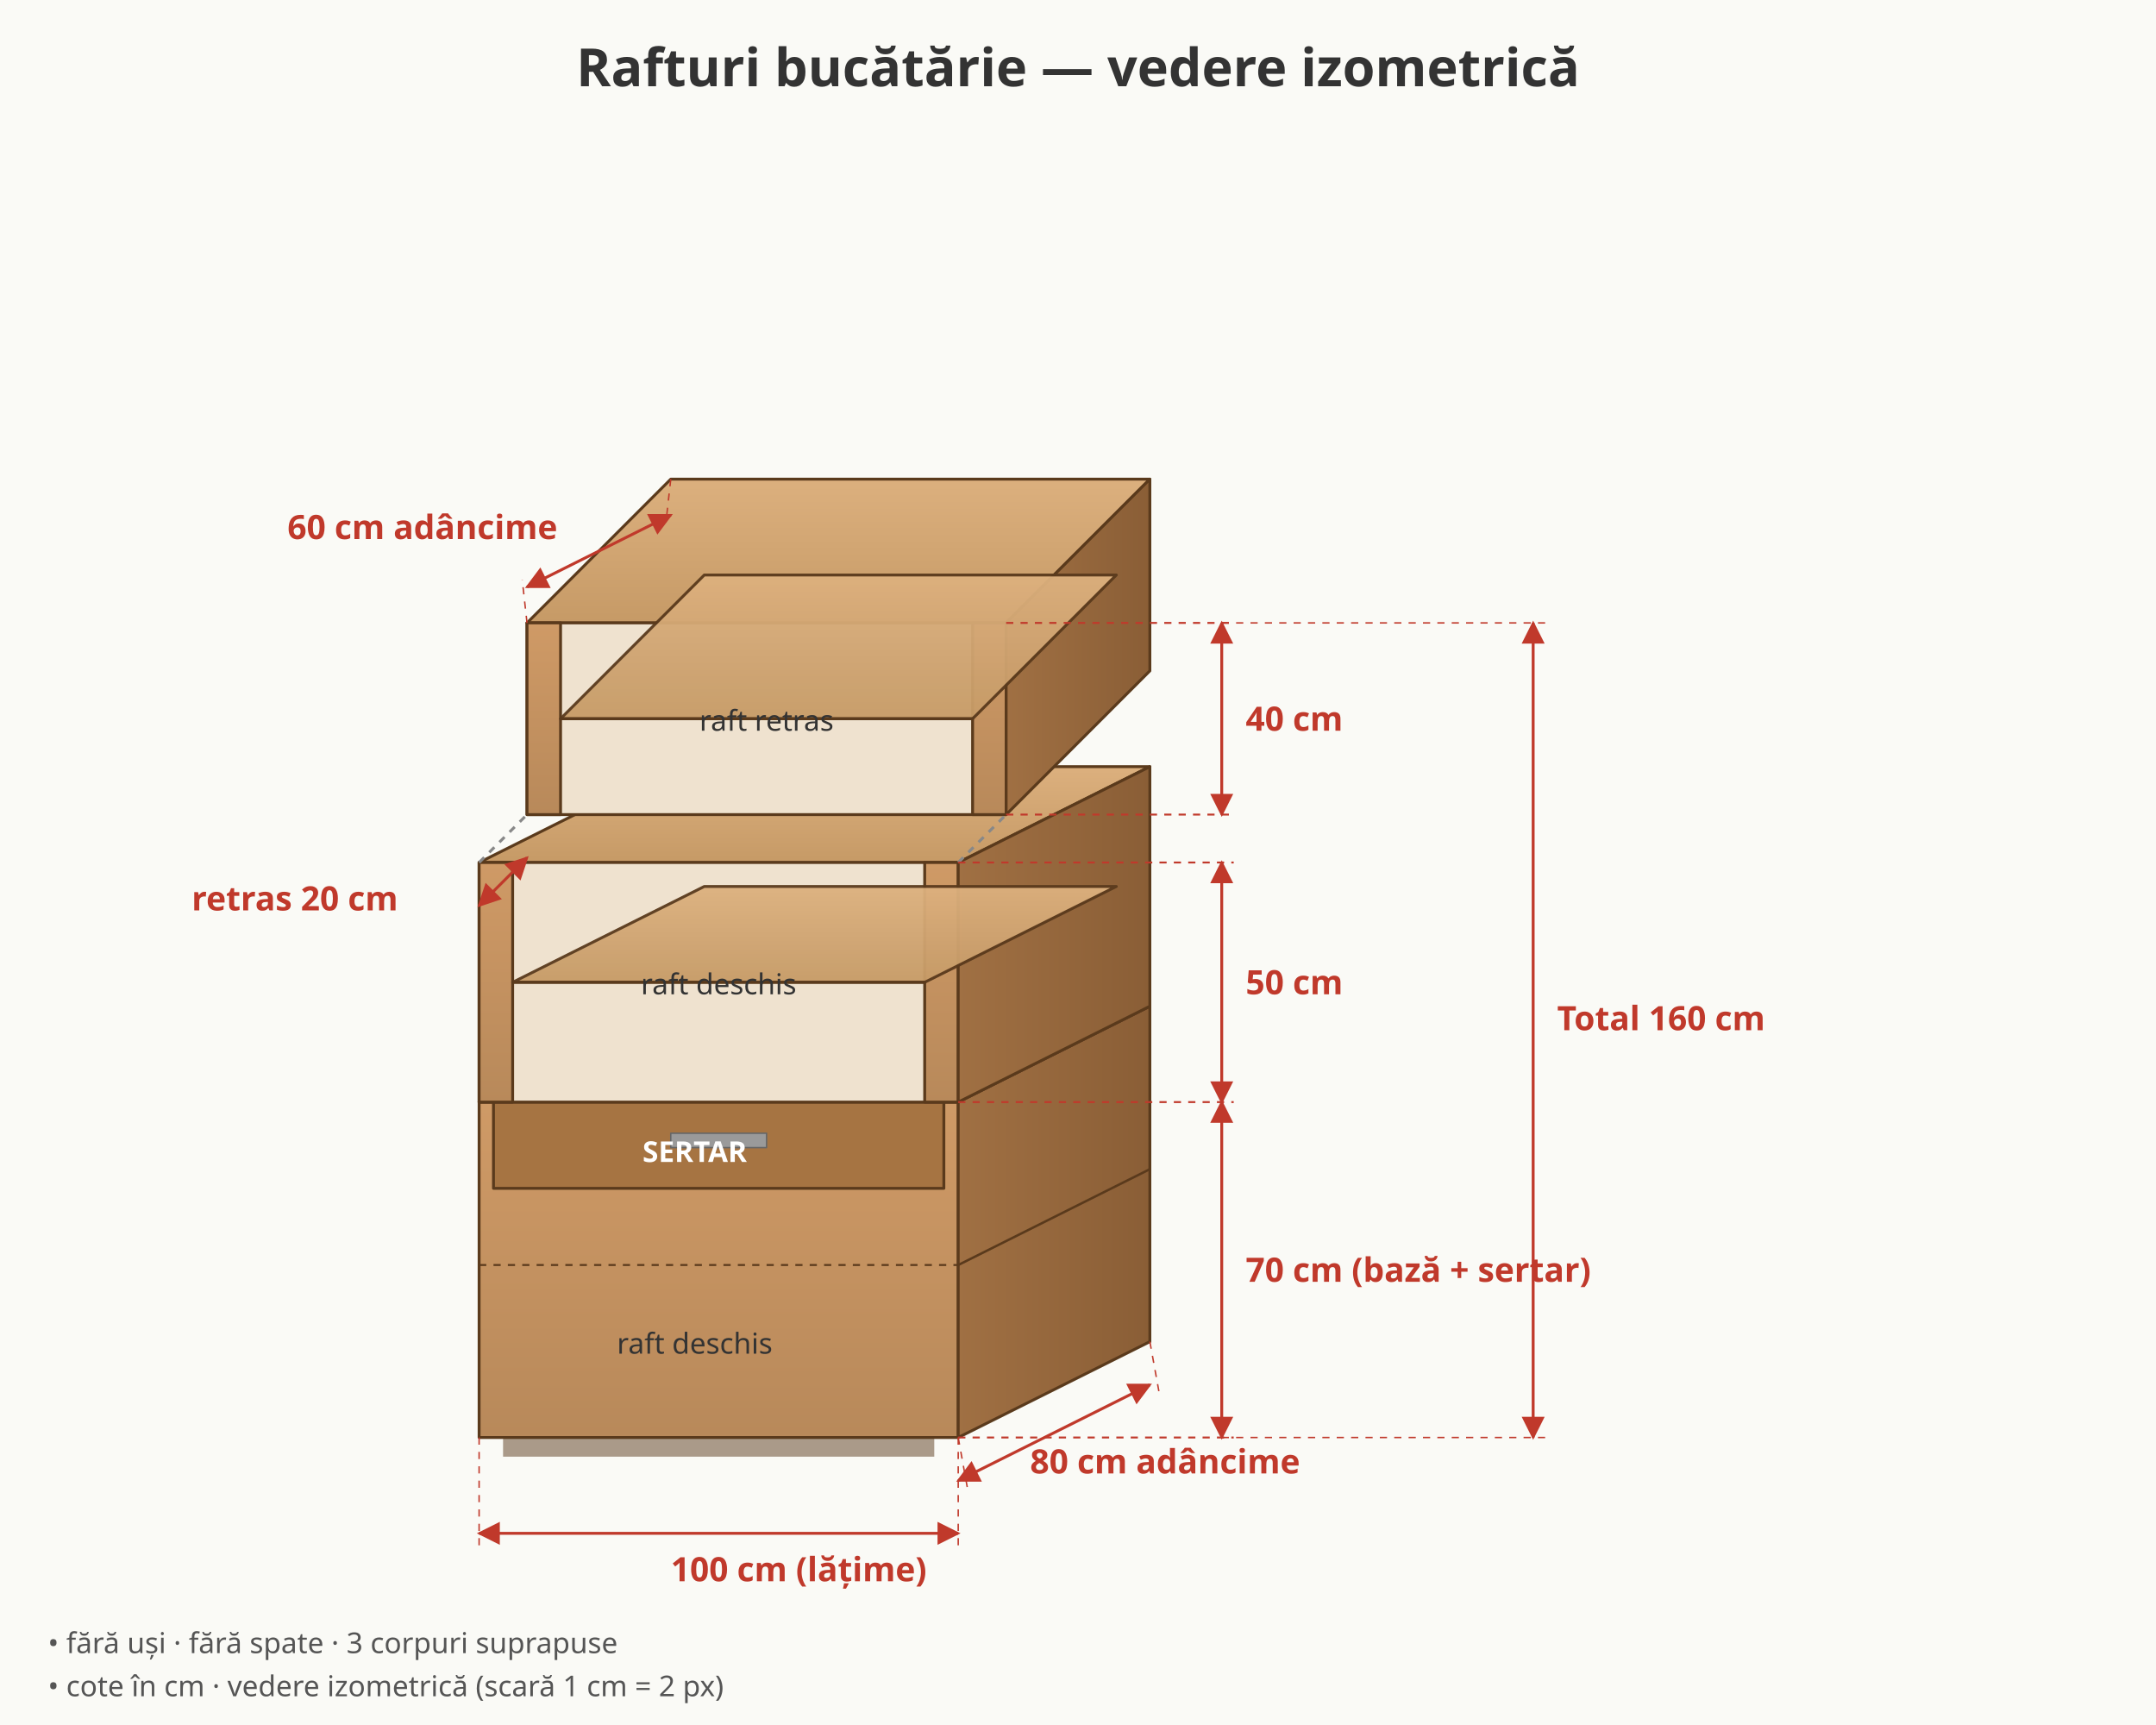
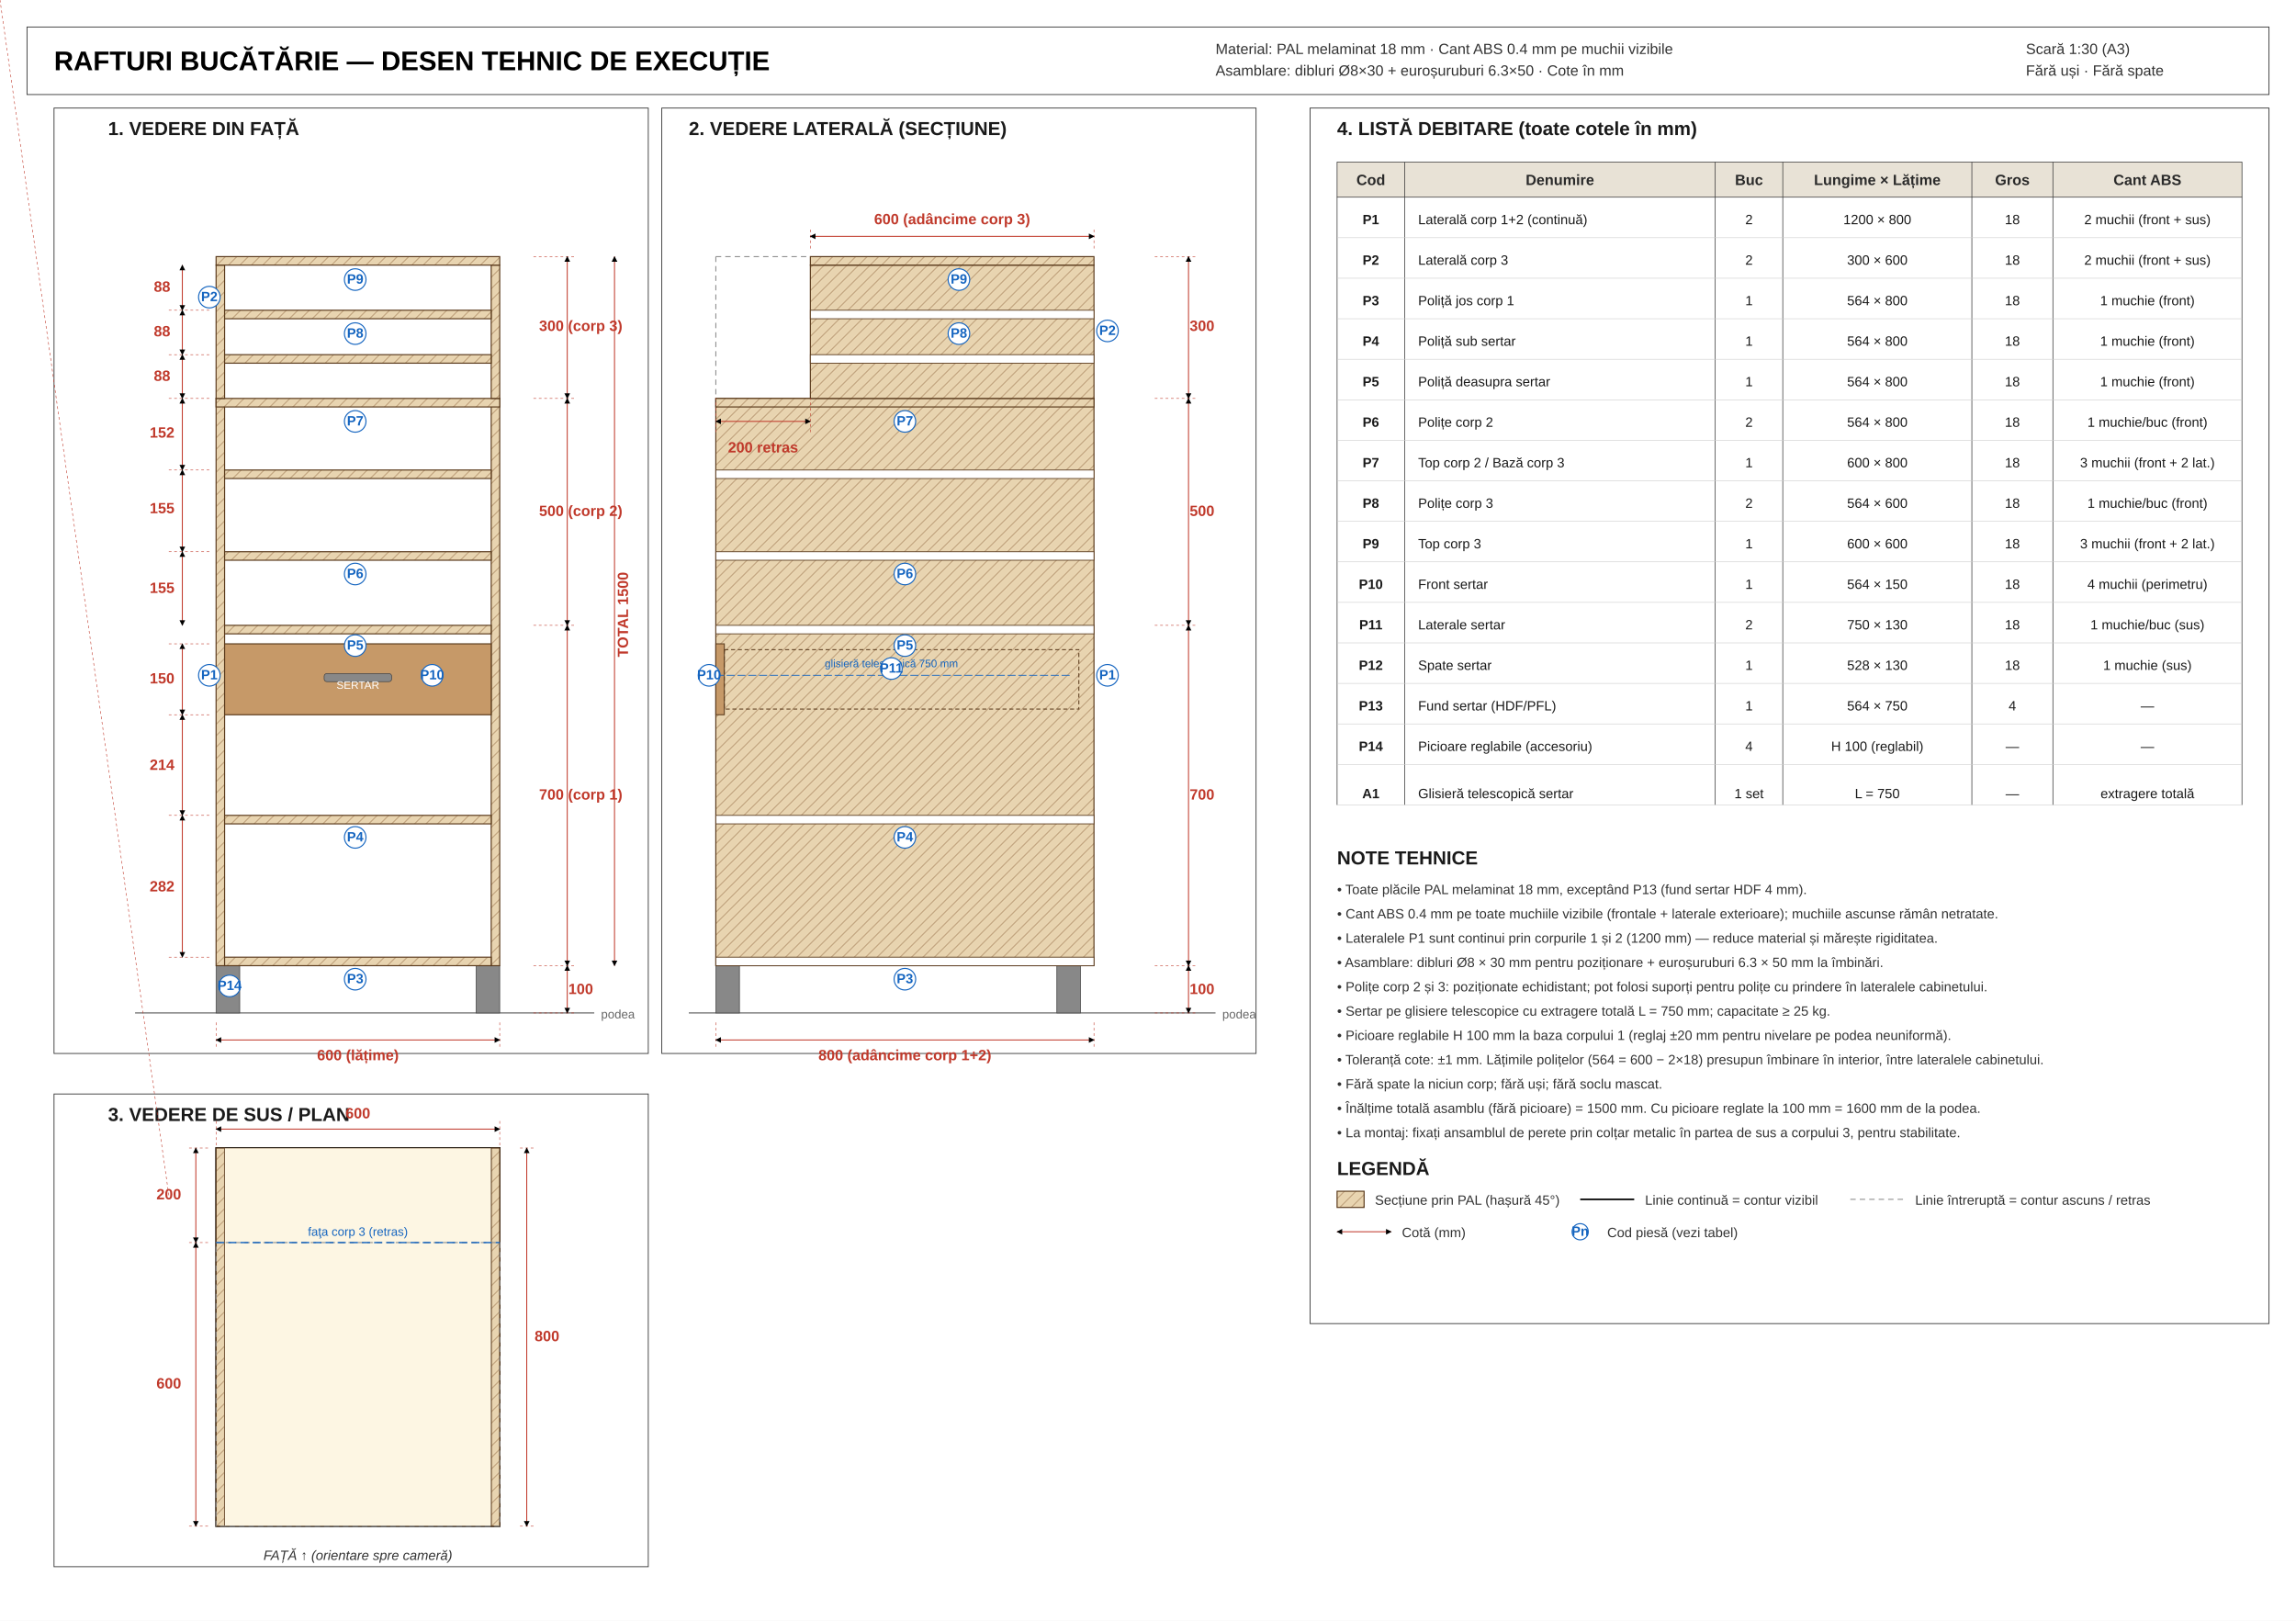
- <svg xmlns="http://www.w3.org/2000/svg" viewBox="0 0 900 720" font-family="system-ui, sans-serif">
-   <rect width="900" height="720" fill="#fafaf6" />
-   <text x="450" y="36" text-anchor="middle" font-size="22" font-weight="bold" fill="#333">Rafturi bucătărie — vedere izometrică</text>
+ <svg xmlns="http://www.w3.org/2000/svg" viewBox="0 0 1700 1200" font-family="Arial, sans-serif">
  <defs>
-     <linearGradient id="front" x1="0" y1="0" x2="0" y2="1">
-       <stop offset="0" stop-color="#cf9a66" />
-       <stop offset="1" stop-color="#b8895a" />
-     </linearGradient>
-     <linearGradient id="side" x1="0" y1="0" x2="1" y2="0">
-       <stop offset="0" stop-color="#a07043" />
-       <stop offset="1" stop-color="#8a5e36" />
-     </linearGradient>
-     <linearGradient id="top" x1="0" y1="0" x2="0" y2="1">
-       <stop offset="0" stop-color="#dcb07e" />
-       <stop offset="1" stop-color="#c69a66" />
-     </linearGradient>
-     <marker id="arr" viewBox="0 0 10 10" refX="9" refY="5" markerWidth="8" markerHeight="8" orient="auto-start-reverse">
-       <path d="M0,0 L10,5 L0,10 z" fill="#c0392b" />
+     <pattern id="hatch" width="6" height="6" patternUnits="userSpaceOnUse" patternTransform="rotate(45)">
+       <rect width="6" height="6" fill="#e8d4b0" />
+       <line x1="0" y1="0" x2="0" y2="6" stroke="#8a5e36" stroke-width="0.6" />
+     </pattern>
+     <marker id="arrow" viewBox="0 0 10 10" refX="9" refY="5" markerWidth="6" markerHeight="6" orient="auto-start-reverse">
+       <path d="M0,0 L10,5 L0,10 z" fill="#000" />
    </marker>
+     <style>
+       .pal { fill: url(#hatch); stroke: #5a3a1c; stroke-width: 0.8; }
+       .outline { fill: none; stroke: #000; stroke-width: 1.2; }
+       .hidden { fill: none; stroke: #888; stroke-width: 0.7; stroke-dasharray: 4 3; }
+       .center { fill: none; stroke: #888; stroke-width: 0.5; stroke-dasharray: 8 2 1 2; }
+       .dim { stroke: #c0392b; stroke-width: 0.7; fill: none; }
+       .dim-ext { stroke: #c0392b; stroke-width: 0.4; stroke-dasharray: 2 2; fill: none; }
+       .dim-text { fill: #c0392b; font-size: 11px; font-weight: bold; text-anchor: middle; }
+       .panel-title { font-size: 14px; font-weight: bold; fill: #1a1a1a; }
+       .part-id { fill: #1565c0; font-size: 10px; font-weight: bold; text-anchor: middle; }
+       .part-id-bg { fill: #fff; stroke: #1565c0; stroke-width: 0.8; }
+       .label { fill: #333; font-size: 10px; }
+       .frame { fill: none; stroke: #333; stroke-width: 0.6; }
+       .table-th { fill: #2a2a2a; font-size: 11px; font-weight: bold; }
+       .table-td { fill: #1a1a1a; font-size: 10px; }
+       .table-row-line { stroke: #ccc; stroke-width: 0.4; }
+     </style>
  </defs>
-   <g stroke="#5a3a1c" stroke-width="1.2" stroke-linejoin="round">
-     <polygon points="200,460  400,460  480,420  280,420" fill="url(#top)" />
-     <polygon points="200,600  400,600  400,460  200,460" fill="url(#front)" />
-     <polygon points="400,600  480,560  480,420  400,460" fill="url(#side)" />
-     <polygon points="206,460  394,460  394,496  206,496" fill="#a67442" />
-     <rect x="280" y="473" width="40" height="6" fill="#9a9a9a" stroke="#666" stroke-width="0.6" />
-     <line x1="400" y1="528" x2="480" y2="488" stroke="#5a3a1c" stroke-width="1" />
-     <line x1="200" y1="528" x2="400" y2="528" stroke="#5a3a1c" stroke-width="0.8" stroke-dasharray="3 3" />
-     <polygon points="210,600 390,600 390,608 210,608" fill="#5a3a1c" opacity="0.5" stroke="none" />
-     <polygon points="200,360  400,360  480,320  280,320" fill="url(#top)" />
-     <polygon points="200,460  400,460  400,360  200,360" fill="#efe2cf" />
-     <polygon points="200,460  214,460  214,360  200,360" fill="url(#front)" />
-     <polygon points="386,460  400,460  400,360  386,360" fill="url(#front)" />
-     <polygon points="400,460  480,420  480,320  400,360" fill="url(#side)" />
-     <polygon points="214,410 386,410 466,370 294,370" fill="url(#top)" opacity="0.95" />
-     <line x1="214" y1="410" x2="386" y2="410" stroke="#5a3a1c" />
-     <polygon points="220,260  420,260  480,200  280,200" fill="url(#top)" />
-     <polygon points="220,340  420,340  420,260  220,260" fill="#efe2cf" />
-     <polygon points="220,340 234,340 234,260 220,260" fill="url(#front)" />
-     <polygon points="406,340 420,340 420,260 406,260" fill="url(#front)" />
-     <polygon points="420,340  480,280  480,200  420,260" fill="url(#side)" />
-     <polygon points="234,300 406,300 466,240 294,240" fill="url(#top)" opacity="0.95" />
-     <line x1="234" y1="300" x2="406" y2="300" stroke="#5a3a1c" />
-     <line x1="200" y1="360" x2="220" y2="340" stroke="#888" stroke-dasharray="3 3" />
-     <line x1="400" y1="360" x2="420" y2="340" stroke="#888" stroke-dasharray="3 3" />
+   <rect width="1700" height="1200" fill="#fff" />
+   <rect x="20" y="20" width="1660" height="50" class="frame" />
+   <text x="40" y="52" font-size="20" font-weight="bold" fill="#000">RAFTURI BUCĂTĂRIE — DESEN TEHNIC DE EXECUȚIE</text>
+   <text x="900" y="40" font-size="11" fill="#333">Material: PAL melaminat 18 mm  ·  Cant ABS 0.4 mm pe muchii vizibile</text>
+   <text x="900" y="56" font-size="11" fill="#333">Asamblare: dibluri Ø8×30 + euroșuruburi 6.3×50  ·  Cote în mm</text>
+   <text x="1500" y="40" font-size="11" fill="#333">Scară 1:30 (A3)</text>
+   <text x="1500" y="56" font-size="11" fill="#333">Fără uși · Fără spate</text>
+   <g id="front-view">
+     <text x="80" y="100" class="panel-title">1. VEDERE DIN FAȚĂ</text>
+     <rect x="40" y="80" width="440" height="700" class="frame" />
+     <line x1="100" y1="750" x2="440" y2="750" stroke="#000" stroke-width="0.5" />
+     <text x="445" y="754" font-size="9" fill="#666">podea</text>
+     <rect x="160" y="715" width="17.5" height="35" fill="#888" stroke="#444" stroke-width="0.5" />
+     <rect x="352.5" y="715" width="17.5" height="35" fill="#888" stroke="#444" stroke-width="0.5" />
+     <rect x="160" y="295" width="6.3" height="420" class="pal" />
+     <rect x="363.7" y="295" width="6.3" height="420" class="pal" />
+     <rect x="166.3" y="708.7" width="197.4" height="6.3" class="pal" />
+     <rect x="166.3" y="603.7" width="197.4" height="6.3" class="pal" />
+     <rect x="166.3" y="476.7" width="197.4" height="52.5" fill="#c69968" stroke="#5a3a1c" stroke-width="0.8" />
+     <rect x="240" y="498.7" width="50" height="6" rx="2" fill="#888" stroke="#444" stroke-width="0.5" />
+     <text x="265" y="510" font-size="8" fill="#fff" text-anchor="middle">SERTAR</text>
+     <rect x="166.3" y="463" width="197.4" height="6.3" class="pal" />
+     <rect x="166.3" y="408.5" width="197.4" height="6.3" class="pal" />
+     <rect x="166.3" y="348" width="197.4" height="6.3" class="pal" />
+     <rect x="160" y="295" width="210" height="6.3" class="pal" />
+     <rect x="160" y="196.3" width="6.3" height="98.7" class="pal" />
+     <rect x="363.7" y="196.3" width="6.3" height="98.7" class="pal" />
+     <rect x="166.3" y="262.6" width="197.4" height="6.3" class="pal" />
+     <rect x="166.3" y="229.7" width="197.4" height="6.3" class="pal" />
+     <rect x="160" y="190" width="210" height="6.3" class="pal" />
+     <g>
+       <circle cx="155" cy="500" r="8" class="part-id-bg" />
+       <text x="155" y="503" class="part-id">P1</text>
+       <circle cx="155" cy="220" r="8" class="part-id-bg" />
+       <text x="155" y="223" class="part-id">P2</text>
+       <circle cx="263" cy="725" r="8" class="part-id-bg" />
+       <text x="263" y="728" class="part-id">P3</text>
+       <circle cx="263" cy="620" r="8" class="part-id-bg" />
+       <text x="263" y="623" class="part-id">P4</text>
+       <circle cx="263" cy="478" r="8" class="part-id-bg" />
+       <text x="263" y="481" class="part-id">P5</text>
+       <circle cx="263" cy="425" r="8" class="part-id-bg" />
+       <text x="263" y="428" class="part-id">P6</text>
+       <circle cx="263" cy="312" r="8" class="part-id-bg" />
+       <text x="263" y="315" class="part-id">P7</text>
+       <circle cx="263" cy="247" r="8" class="part-id-bg" />
+       <text x="263" y="250" class="part-id">P8</text>
+       <circle cx="263" cy="207" r="8" class="part-id-bg" />
+       <text x="263" y="210" class="part-id">P9</text>
+       <circle cx="320" cy="500" r="8" class="part-id-bg" />
+       <text x="320" y="503" class="part-id">P10</text>
+       <circle cx="170" cy="730" r="8" class="part-id-bg" />
+       <text x="170" y="733" class="part-id">P14</text>
+     </g>
+     <g>
+       <line x1="395" y1="715" x2="425" y2="715" class="dim-ext" />
+       <line x1="395" y1="750" x2="425" y2="750" class="dim-ext" />
+       <line x1="420" y1="715" x2="420" y2="750" class="dim" marker-start="url(#arrow)" marker-end="url(#arrow)" />
+       <text x="430" y="736" class="dim-text" text-anchor="start">100</text>
+       <line x1="395" y1="463" x2="425" y2="463" class="dim-ext" />
+       <line x1="420" y1="463" x2="420" y2="715" class="dim" marker-start="url(#arrow)" marker-end="url(#arrow)" />
+       <text x="430" y="592" class="dim-text" text-anchor="start">700  (corp 1)</text>
+       <line x1="395" y1="295" x2="425" y2="295" class="dim-ext" />
+       <line x1="420" y1="295" x2="420" y2="463" class="dim" marker-start="url(#arrow)" marker-end="url(#arrow)" />
+       <text x="430" y="382" class="dim-text" text-anchor="start">500  (corp 2)</text>
+       <line x1="395" y1="190" x2="425" y2="190" class="dim-ext" />
+       <line x1="420" y1="190" x2="420" y2="295" class="dim" marker-start="url(#arrow)" marker-end="url(#arrow)" />
+       <text x="430" y="245" class="dim-text" text-anchor="start">300  (corp 3)</text>
+       <line x1="455" y1="190" x2="455" y2="715" class="dim" marker-start="url(#arrow)" marker-end="url(#arrow)" />
+       <text x="465" y="455" class="dim-text" text-anchor="start" transform="rotate(-90 465 455)">TOTAL 1500</text>
+     </g>
+     <g>
+       <line x1="125" y1="603.7" x2="155" y2="603.7" class="dim-ext" />
+       <line x1="125" y1="708.7" x2="155" y2="708.7" class="dim-ext" />
+       <line x1="135" y1="603.7" x2="135" y2="708.7" class="dim" marker-start="url(#arrow)" marker-end="url(#arrow)" />
+       <text x="120" y="660" class="dim-text" text-anchor="end">282</text>
+       <line x1="125" y1="529.2" x2="155" y2="529.2" class="dim-ext" />
+       <line x1="135" y1="529.2" x2="135" y2="603.7" class="dim" marker-start="url(#arrow)" marker-end="url(#arrow)" />
+       <text x="120" y="570" class="dim-text" text-anchor="end">214</text>
+       <line x1="125" y1="476.7" x2="155" y2="476.7" class="dim-ext" />
+       <line x1="135" y1="476.7" x2="135" y2="529.2" class="dim" marker-start="url(#arrow)" marker-end="url(#arrow)" />
+       <text x="120" y="506" class="dim-text" text-anchor="end">150</text>
+       <line x1="125" y1="408.5" x2="155" y2="408.5" class="dim-ext" />
+       <line x1="135" y1="408.5" x2="135" y2="463" class="dim" marker-start="url(#arrow)" marker-end="url(#arrow)" />
+       <text x="120" y="439" class="dim-text" text-anchor="end">155</text>
+       <line x1="125" y1="348" x2="155" y2="348" class="dim-ext" />
+       <line x1="135" y1="348" x2="135" y2="408.5" class="dim" marker-start="url(#arrow)" marker-end="url(#arrow)" />
+       <text x="120" y="380" class="dim-text" text-anchor="end">155</text>
+       <line x1="135" y1="295" x2="135" y2="348" class="dim" marker-start="url(#arrow)" marker-end="url(#arrow)" />
+       <text x="120" y="324" class="dim-text" text-anchor="end">152</text>
+       <line x1="125" y1="262.6" x2="155" y2="262.6" class="dim-ext" />
+       <line x1="125" y1="295" x2="155" y2="295" class="dim-ext" />
+       <line x1="135" y1="262.6" x2="135" y2="295" class="dim" marker-start="url(#arrow)" marker-end="url(#arrow)" />
+       <text x="120" y="282" class="dim-text" text-anchor="end">88</text>
+       <line x1="125" y1="229.7" x2="155" y2="229.7" class="dim-ext" />
+       <line x1="135" y1="229.7" x2="135" y2="262.6" class="dim" marker-start="url(#arrow)" marker-end="url(#arrow)" />
+       <text x="120" y="249" class="dim-text" text-anchor="end">88</text>
+       <line x1="135" y1="196.3" x2="135" y2="229.7" class="dim" marker-start="url(#arrow)" marker-end="url(#arrow)" />
+       <text x="120" y="216" class="dim-text" text-anchor="end">88</text>
+     </g>
+     <g>
+       <line x1="160" y1="775" x2="160" y2="755" class="dim-ext" />
+       <line x1="370" y1="775" x2="370" y2="755" class="dim-ext" />
+       <line x1="160" y1="770" x2="370" y2="770" class="dim" marker-start="url(#arrow)" marker-end="url(#arrow)" />
+       <text x="265" y="785" class="dim-text">600  (lățime)</text>
+     </g>
  </g>
-   <g font-size="14" fill="#c0392b" stroke="#c0392b" stroke-width="1.2">
-     <line x1="510" y1="600" x2="510" y2="460" marker-start="url(#arr)" marker-end="url(#arr)" />
-     <line x1="400" y1="600" x2="515" y2="600" stroke-width="0.8" stroke-dasharray="3 3" />
-     <line x1="400" y1="460" x2="515" y2="460" stroke-width="0.8" stroke-dasharray="3 3" />
-     <text x="520" y="535" stroke="none" font-weight="bold">70 cm  (bază + sertar)</text>
-     <line x1="510" y1="460" x2="510" y2="360" marker-start="url(#arr)" marker-end="url(#arr)" />
-     <line x1="400" y1="360" x2="515" y2="360" stroke-width="0.8" stroke-dasharray="3 3" />
-     <text x="520" y="415" stroke="none" font-weight="bold">50 cm</text>
-     <line x1="510" y1="340" x2="510" y2="260" marker-start="url(#arr)" marker-end="url(#arr)" />
-     <line x1="420" y1="340" x2="515" y2="340" stroke-width="0.8" stroke-dasharray="3 3" />
-     <line x1="420" y1="260" x2="515" y2="260" stroke-width="0.8" stroke-dasharray="3 3" />
-     <text x="520" y="305" stroke="none" font-weight="bold">40 cm</text>
-     <line x1="640" y1="600" x2="640" y2="260" marker-start="url(#arr)" marker-end="url(#arr)" />
-     <line x1="510" y1="600" x2="645" y2="600" stroke-width="0.6" stroke-dasharray="3 3" />
-     <line x1="510" y1="260" x2="645" y2="260" stroke-width="0.6" stroke-dasharray="3 3" />
-     <text x="650" y="430" stroke="none" font-weight="bold">Total 160 cm</text>
-     <line x1="200" y1="640" x2="400" y2="640" marker-start="url(#arr)" marker-end="url(#arr)" />
-     <line x1="200" y1="600" x2="200" y2="645" stroke-width="0.6" stroke-dasharray="3 3" />
-     <line x1="400" y1="600" x2="400" y2="645" stroke-width="0.6" stroke-dasharray="3 3" />
-     <text x="280" y="660" stroke="none" font-weight="bold">100 cm  (lățime)</text>
-     <line x1="400" y1="618" x2="480" y2="578" marker-start="url(#arr)" marker-end="url(#arr)" />
-     <line x1="400" y1="600" x2="404" y2="622" stroke-width="0.6" stroke-dasharray="3 3" />
-     <line x1="480" y1="560" x2="484" y2="582" stroke-width="0.6" stroke-dasharray="3 3" />
-     <text x="430" y="615" stroke="none" font-weight="bold">80 cm adâncime</text>
-     <line x1="220" y1="245" x2="280" y2="215" marker-start="url(#arr)" marker-end="url(#arr)" />
-     <line x1="220" y1="260" x2="218" y2="242" stroke-width="0.6" stroke-dasharray="3 3" />
-     <line x1="280" y1="200" x2="278" y2="218" stroke-width="0.6" stroke-dasharray="3 3" />
-     <text x="120" y="225" stroke="none" font-weight="bold">60 cm adâncime</text>
-     <line x1="200" y1="378" x2="220" y2="358" marker-start="url(#arr)" marker-end="url(#arr)" />
-     <text x="80" y="380" stroke="none" font-weight="bold">retras 20 cm</text>
+   <g id="side-view">
+     <text x="510" y="100" class="panel-title">2. VEDERE LATERALĂ (SECȚIUNE)</text>
+     <rect x="490" y="80" width="440" height="700" class="frame" />
+     <line x1="510" y1="750" x2="900" y2="750" stroke="#000" stroke-width="0.5" />
+     <text x="905" y="754" font-size="9" fill="#666">podea</text>
+     <rect x="530" y="715" width="17.5" height="35" fill="#888" stroke="#444" stroke-width="0.5" />
+     <rect x="782.5" y="715" width="17.5" height="35" fill="#888" stroke="#444" stroke-width="0.5" />
+     <rect x="530" y="295" width="280" height="420" class="pal" />
+     <rect x="530" y="708.7" width="280" height="6.3" fill="#fff" stroke="#5a3a1c" stroke-width="0.6" />
+     <rect x="530" y="603.7" width="280" height="6.3" fill="#fff" stroke="#5a3a1c" stroke-width="0.6" />
+     <rect x="530" y="463" width="280" height="6.3" fill="#fff" stroke="#5a3a1c" stroke-width="0.6" />
+     <rect x="530" y="408.5" width="280" height="6.3" fill="#fff" stroke="#5a3a1c" stroke-width="0.6" />
+     <rect x="530" y="348" width="280" height="6.3" fill="#fff" stroke="#5a3a1c" stroke-width="0.6" />
+     <rect x="530" y="476.7" width="6.3" height="52.5" fill="#c69968" stroke="#5a3a1c" stroke-width="0.7" />
+     <rect x="536.3" y="481" width="262.5" height="44" fill="none" stroke="#5a3a1c" stroke-width="0.7" stroke-dasharray="3 2" />
+     <line x1="530" y1="500" x2="793" y2="500" stroke="#1565c0" stroke-width="0.6" stroke-dasharray="6 2" />
+     <text x="660" y="494" font-size="8" fill="#1565c0" text-anchor="middle">glisieră telescopică 750 mm</text>
+     <rect x="530" y="295" width="280" height="6.3" class="pal" />
+     <rect x="600" y="196.3" width="210" height="98.7" class="pal" />
+     <rect x="600" y="262.6" width="210" height="6.3" fill="#fff" stroke="#5a3a1c" stroke-width="0.6" />
+     <rect x="600" y="229.7" width="210" height="6.3" fill="#fff" stroke="#5a3a1c" stroke-width="0.6" />
+     <rect x="600" y="190" width="210" height="6.3" class="pal" />
+     <line x1="530" y1="190" x2="530" y2="295" class="hidden" />
+     <line x1="530" y1="190" x2="600" y2="190" class="hidden" />
+     <g>
+       <circle cx="820" cy="500" r="8" class="part-id-bg" />
+       <text x="820" y="503" class="part-id">P1</text>
+       <circle cx="820" cy="245" r="8" class="part-id-bg" />
+       <text x="820" y="248" class="part-id">P2</text>
+       <circle cx="670" cy="725" r="8" class="part-id-bg" />
+       <text x="670" y="728" class="part-id">P3</text>
+       <circle cx="670" cy="620" r="8" class="part-id-bg" />
+       <text x="670" y="623" class="part-id">P4</text>
+       <circle cx="670" cy="478" r="8" class="part-id-bg" />
+       <text x="670" y="481" class="part-id">P5</text>
+       <circle cx="670" cy="425" r="8" class="part-id-bg" />
+       <text x="670" y="428" class="part-id">P6</text>
+       <circle cx="670" cy="312" r="8" class="part-id-bg" />
+       <text x="670" y="315" class="part-id">P7</text>
+       <circle cx="710" cy="247" r="8" class="part-id-bg" />
+       <text x="710" y="250" class="part-id">P8</text>
+       <circle cx="710" cy="207" r="8" class="part-id-bg" />
+       <text x="710" y="210" class="part-id">P9</text>
+       <circle cx="525" cy="500" r="8" class="part-id-bg" />
+       <text x="525" y="503" class="part-id">P10</text>
+       <circle cx="660" cy="495" r="8" class="part-id-bg" />
+       <text x="660" y="498" class="part-id">P11</text>
+     </g>
+     <g>
+       <line x1="530" y1="775" x2="530" y2="755" class="dim-ext" />
+       <line x1="810" y1="775" x2="810" y2="755" class="dim-ext" />
+       <line x1="530" y1="770" x2="810" y2="770" class="dim" marker-start="url(#arrow)" marker-end="url(#arrow)" />
+       <text x="670" y="785" class="dim-text">800  (adâncime corp 1+2)</text>
+       <line x1="600" y1="170" x2="600" y2="186" class="dim-ext" />
+       <line x1="810" y1="170" x2="810" y2="186" class="dim-ext" />
+       <line x1="600" y1="175" x2="810" y2="175" class="dim" marker-start="url(#arrow)" marker-end="url(#arrow)" />
+       <text x="705" y="166" class="dim-text">600  (adâncime corp 3)</text>
+       <line x1="530" y1="320" x2="530" y2="295" class="dim-ext" />
+       <line x1="600" y1="320" x2="600" y2="295" class="dim-ext" />
+       <line x1="530" y1="312" x2="600" y2="312" class="dim" marker-start="url(#arrow)" marker-end="url(#arrow)" />
+       <text x="565" y="335" class="dim-text">200 retras</text>
+     </g>
+     <g>
+       <line x1="855" y1="715" x2="885" y2="715" class="dim-ext" />
+       <line x1="855" y1="750" x2="885" y2="750" class="dim-ext" />
+       <line x1="880" y1="715" x2="880" y2="750" class="dim" marker-start="url(#arrow)" marker-end="url(#arrow)" />
+       <text x="890" y="736" class="dim-text" text-anchor="start">100</text>
+       <line x1="855" y1="463" x2="885" y2="463" class="dim-ext" />
+       <line x1="880" y1="463" x2="880" y2="715" class="dim" marker-start="url(#arrow)" marker-end="url(#arrow)" />
+       <text x="890" y="592" class="dim-text" text-anchor="start">700</text>
+       <line x1="855" y1="295" x2="885" y2="295" class="dim-ext" />
+       <line x1="880" y1="295" x2="880" y2="463" class="dim" marker-start="url(#arrow)" marker-end="url(#arrow)" />
+       <text x="890" y="382" class="dim-text" text-anchor="start">500</text>
+       <line x1="855" y1="190" x2="885" y2="190" class="dim-ext" />
+       <line x1="880" y1="190" x2="880" y2="295" class="dim" marker-start="url(#arrow)" marker-end="url(#arrow)" />
+       <text x="890" y="245" class="dim-text" text-anchor="start">300</text>
+     </g>
  </g>
-   <g font-size="12" fill="#333">
-     <text x="290" y="485" text-anchor="middle" font-weight="bold" fill="#fff">SERTAR</text>
-     <text x="290" y="565" text-anchor="middle">raft deschis</text>
-     <text x="300" y="415" text-anchor="middle">raft deschis</text>
-     <text x="320" y="305" text-anchor="middle">raft retras</text>
+   <g id="plan-view">
+     <text x="80" y="830" class="panel-title">3. VEDERE DE SUS / PLAN</text>
+     <rect x="40" y="810" width="440" height="350" class="frame" />
+     <rect x="160" y="850" width="210" height="280" fill="none" stroke="#000" stroke-width="1.2" />
+     <rect x="160" y="850" width="6.3" height="280" class="pal" />
+     <rect x="363.7" y="850" width="6.3" height="280" class="pal" />
+     <rect x="166.3" y="850" width="197.4" height="280" fill="#fdf6e3" stroke="#5a3a1c" stroke-width="0.4" />
+     <rect x="160" y="920" width="210" height="210" fill="none" class="hidden" />
+     <line x1="160" y1="920" x2="370" y2="920" stroke="#1565c0" stroke-width="1" stroke-dasharray="6 3" />
+     <text x="265" y="915" font-size="9" fill="#1565c0" text-anchor="middle">faţa corp 3 (retras)</text>
+     <g>
+       <line x1="160" y1="830" x2="160" y2="848" class="dim-ext" />
+       <line x1="370" y1="830" x2="370" y2="848" class="dim-ext" />
+       <line x1="160" y1="836" x2="370" y2="836" class="dim" marker-start="url(#arrow)" marker-end="url(#arrow)" />
+       <text x="265" y="828" class="dim-text">600</text>
+       <line x1="385" y1="850" x2="395" y2="850" class="dim-ext" />
+       <line x1="385" y1="1130" x2="395" y2="1130" class="dim-ext" />
+       <line x1="390" y1="850" x2="390" y2="1130" class="dim" marker-start="url(#arrow)" marker-end="url(#arrow)" />
+       <text x="405" y="993" class="dim-text" text-anchor="start">800</text>
+       <line x1="140" y1="920" x2="155" y2="920" class="dim-ext" />
+       <line x1="140" y1="1130" x2="155" y2="1130" class="dim-ext" />
+       <line x1="145" y1="920" x2="145" y2="1130" class="dim" marker-start="url(#arrow)" marker-end="url(#arrow)" />
+       <text x="125" y="1028" class="dim-text" text-anchor="end">600</text>
+       <line x1="140" y1="850" x2="155" y2="850" class="dim-ext" />
+       <line x1="125" y1="885" class="dim-ext" />
+       <line x1="145" y1="850" x2="145" y2="920" class="dim" marker-start="url(#arrow)" marker-end="url(#arrow)" />
+       <text x="125" y="888" class="dim-text" text-anchor="end">200</text>
+     </g>
+     <text x="265" y="1155" font-size="10" font-style="italic" fill="#333" text-anchor="middle">FAȚĂ ↑ (orientare spre cameră)</text>
  </g>
-   <g font-size="12" fill="#555">
-     <text x="20" y="690">• fără uși · fără spate · 3 corpuri suprapuse</text>
-     <text x="20" y="708">• cote în cm · vedere izometrică (scară 1 cm = 2 px)</text>
+   <g id="cutting-list">
+     <text x="990" y="100" class="panel-title">4. LISTĂ DEBITARE  (toate cotele în mm)</text>
+     <rect x="970" y="80" width="710" height="900" class="frame" />
+     <g transform="translate(990, 120)">
+       <rect x="0" y="0" width="670" height="26" fill="#e8e2d6" stroke="#333" stroke-width="0.5" />
+       <line x1="50" y1="0" x2="50" y2="26" stroke="#333" stroke-width="0.5" />
+       <line x1="280" y1="0" x2="280" y2="26" stroke="#333" stroke-width="0.5" />
+       <line x1="330" y1="0" x2="330" y2="26" stroke="#333" stroke-width="0.5" />
+       <line x1="470" y1="0" x2="470" y2="26" stroke="#333" stroke-width="0.5" />
+       <line x1="530" y1="0" x2="530" y2="26" stroke="#333" stroke-width="0.5" />
+       <text x="25" y="17" class="table-th" text-anchor="middle">Cod</text>
+       <text x="165" y="17" class="table-th" text-anchor="middle">Denumire</text>
+       <text x="305" y="17" class="table-th" text-anchor="middle">Buc</text>
+       <text x="400" y="17" class="table-th" text-anchor="middle">Lungime × Lățime</text>
+       <text x="500" y="17" class="table-th" text-anchor="middle">Gros</text>
+       <text x="600" y="17" class="table-th" text-anchor="middle">Cant ABS</text>
+     </g>
+     <g transform="translate(990, 146)" font-family="Arial, sans-serif">
+       <line x1="0" y1="0" x2="0" y2="450" stroke="#333" stroke-width="0.5" />
+       <line x1="50" y1="0" x2="50" y2="450" stroke="#333" stroke-width="0.5" />
+       <line x1="280" y1="0" x2="280" y2="450" stroke="#333" stroke-width="0.5" />
+       <line x1="330" y1="0" x2="330" y2="450" stroke="#333" stroke-width="0.5" />
+       <line x1="470" y1="0" x2="470" y2="450" stroke="#333" stroke-width="0.5" />
+       <line x1="530" y1="0" x2="530" y2="450" stroke="#333" stroke-width="0.5" />
+       <line x1="670" y1="0" x2="670" y2="450" stroke="#333" stroke-width="0.5" />
+       <line x1="0" y1="30" x2="670" y2="30" class="table-row-line" />
+       <text x="25" y="20" class="table-td" text-anchor="middle" fill="#1565c0" font-weight="bold">P1</text>
+       <text x="60" y="20" class="table-td">Laterală corp 1+2 (continuă)</text>
+       <text x="305" y="20" class="table-td" text-anchor="middle">2</text>
+       <text x="400" y="20" class="table-td" text-anchor="middle">1200 × 800</text>
+       <text x="500" y="20" class="table-td" text-anchor="middle">18</text>
+       <text x="600" y="20" class="table-td" text-anchor="middle">2 muchii (front + sus)</text>
+       <line x1="0" y1="60" x2="670" y2="60" class="table-row-line" />
+       <text x="25" y="50" class="table-td" text-anchor="middle" fill="#1565c0" font-weight="bold">P2</text>
+       <text x="60" y="50" class="table-td">Laterală corp 3</text>
+       <text x="305" y="50" class="table-td" text-anchor="middle">2</text>
+       <text x="400" y="50" class="table-td" text-anchor="middle">300 × 600</text>
+       <text x="500" y="50" class="table-td" text-anchor="middle">18</text>
+       <text x="600" y="50" class="table-td" text-anchor="middle">2 muchii (front + sus)</text>
+       <line x1="0" y1="90" x2="670" y2="90" class="table-row-line" />
+       <text x="25" y="80" class="table-td" text-anchor="middle" fill="#1565c0" font-weight="bold">P3</text>
+       <text x="60" y="80" class="table-td">Poliță jos corp 1</text>
+       <text x="305" y="80" class="table-td" text-anchor="middle">1</text>
+       <text x="400" y="80" class="table-td" text-anchor="middle">564 × 800</text>
+       <text x="500" y="80" class="table-td" text-anchor="middle">18</text>
+       <text x="600" y="80" class="table-td" text-anchor="middle">1 muchie (front)</text>
+       <line x1="0" y1="120" x2="670" y2="120" class="table-row-line" />
+       <text x="25" y="110" class="table-td" text-anchor="middle" fill="#1565c0" font-weight="bold">P4</text>
+       <text x="60" y="110" class="table-td">Poliță sub sertar</text>
+       <text x="305" y="110" class="table-td" text-anchor="middle">1</text>
+       <text x="400" y="110" class="table-td" text-anchor="middle">564 × 800</text>
+       <text x="500" y="110" class="table-td" text-anchor="middle">18</text>
+       <text x="600" y="110" class="table-td" text-anchor="middle">1 muchie (front)</text>
+       <line x1="0" y1="150" x2="670" y2="150" class="table-row-line" />
+       <text x="25" y="140" class="table-td" text-anchor="middle" fill="#1565c0" font-weight="bold">P5</text>
+       <text x="60" y="140" class="table-td">Poliță deasupra sertar</text>
+       <text x="305" y="140" class="table-td" text-anchor="middle">1</text>
+       <text x="400" y="140" class="table-td" text-anchor="middle">564 × 800</text>
+       <text x="500" y="140" class="table-td" text-anchor="middle">18</text>
+       <text x="600" y="140" class="table-td" text-anchor="middle">1 muchie (front)</text>
+       <line x1="0" y1="180" x2="670" y2="180" class="table-row-line" />
+       <text x="25" y="170" class="table-td" text-anchor="middle" fill="#1565c0" font-weight="bold">P6</text>
+       <text x="60" y="170" class="table-td">Polițe corp 2</text>
+       <text x="305" y="170" class="table-td" text-anchor="middle">2</text>
+       <text x="400" y="170" class="table-td" text-anchor="middle">564 × 800</text>
+       <text x="500" y="170" class="table-td" text-anchor="middle">18</text>
+       <text x="600" y="170" class="table-td" text-anchor="middle">1 muchie/buc (front)</text>
+       <line x1="0" y1="210" x2="670" y2="210" class="table-row-line" />
+       <text x="25" y="200" class="table-td" text-anchor="middle" fill="#1565c0" font-weight="bold">P7</text>
+       <text x="60" y="200" class="table-td">Top corp 2 / Bază corp 3</text>
+       <text x="305" y="200" class="table-td" text-anchor="middle">1</text>
+       <text x="400" y="200" class="table-td" text-anchor="middle">600 × 800</text>
+       <text x="500" y="200" class="table-td" text-anchor="middle">18</text>
+       <text x="600" y="200" class="table-td" text-anchor="middle">3 muchii (front + 2 lat.)</text>
+       <line x1="0" y1="240" x2="670" y2="240" class="table-row-line" />
+       <text x="25" y="230" class="table-td" text-anchor="middle" fill="#1565c0" font-weight="bold">P8</text>
+       <text x="60" y="230" class="table-td">Polițe corp 3</text>
+       <text x="305" y="230" class="table-td" text-anchor="middle">2</text>
+       <text x="400" y="230" class="table-td" text-anchor="middle">564 × 600</text>
+       <text x="500" y="230" class="table-td" text-anchor="middle">18</text>
+       <text x="600" y="230" class="table-td" text-anchor="middle">1 muchie/buc (front)</text>
+       <line x1="0" y1="270" x2="670" y2="270" class="table-row-line" />
+       <text x="25" y="260" class="table-td" text-anchor="middle" fill="#1565c0" font-weight="bold">P9</text>
+       <text x="60" y="260" class="table-td">Top corp 3</text>
+       <text x="305" y="260" class="table-td" text-anchor="middle">1</text>
+       <text x="400" y="260" class="table-td" text-anchor="middle">600 × 600</text>
+       <text x="500" y="260" class="table-td" text-anchor="middle">18</text>
+       <text x="600" y="260" class="table-td" text-anchor="middle">3 muchii (front + 2 lat.)</text>
+       <line x1="0" y1="300" x2="670" y2="300" class="table-row-line" />
+       <text x="25" y="290" class="table-td" text-anchor="middle" fill="#1565c0" font-weight="bold">P10</text>
+       <text x="60" y="290" class="table-td">Front sertar</text>
+       <text x="305" y="290" class="table-td" text-anchor="middle">1</text>
+       <text x="400" y="290" class="table-td" text-anchor="middle">564 × 150</text>
+       <text x="500" y="290" class="table-td" text-anchor="middle">18</text>
+       <text x="600" y="290" class="table-td" text-anchor="middle">4 muchii (perimetru)</text>
+       <line x1="0" y1="330" x2="670" y2="330" class="table-row-line" />
+       <text x="25" y="320" class="table-td" text-anchor="middle" fill="#1565c0" font-weight="bold">P11</text>
+       <text x="60" y="320" class="table-td">Laterale sertar</text>
+       <text x="305" y="320" class="table-td" text-anchor="middle">2</text>
+       <text x="400" y="320" class="table-td" text-anchor="middle">750 × 130</text>
+       <text x="500" y="320" class="table-td" text-anchor="middle">18</text>
+       <text x="600" y="320" class="table-td" text-anchor="middle">1 muchie/buc (sus)</text>
+       <line x1="0" y1="360" x2="670" y2="360" class="table-row-line" />
+       <text x="25" y="350" class="table-td" text-anchor="middle" fill="#1565c0" font-weight="bold">P12</text>
+       <text x="60" y="350" class="table-td">Spate sertar</text>
+       <text x="305" y="350" class="table-td" text-anchor="middle">1</text>
+       <text x="400" y="350" class="table-td" text-anchor="middle">528 × 130</text>
+       <text x="500" y="350" class="table-td" text-anchor="middle">18</text>
+       <text x="600" y="350" class="table-td" text-anchor="middle">1 muchie (sus)</text>
+       <line x1="0" y1="390" x2="670" y2="390" class="table-row-line" />
+       <text x="25" y="380" class="table-td" text-anchor="middle" fill="#1565c0" font-weight="bold">P13</text>
+       <text x="60" y="380" class="table-td">Fund sertar (HDF/PFL)</text>
+       <text x="305" y="380" class="table-td" text-anchor="middle">1</text>
+       <text x="400" y="380" class="table-td" text-anchor="middle">564 × 750</text>
+       <text x="500" y="380" class="table-td" text-anchor="middle">4</text>
+       <text x="600" y="380" class="table-td" text-anchor="middle">—</text>
+       <line x1="0" y1="420" x2="670" y2="420" class="table-row-line" />
+       <line x1="0" y1="450" x2="670" y2="450" class="table-row-line" />
+       <text x="25" y="410" class="table-td" text-anchor="middle" fill="#1565c0" font-weight="bold">P14</text>
+       <text x="60" y="410" class="table-td">Picioare reglabile (accesoriu)</text>
+       <text x="305" y="410" class="table-td" text-anchor="middle">4</text>
+       <text x="400" y="410" class="table-td" text-anchor="middle">H 100 (reglabil)</text>
+       <text x="500" y="410" class="table-td" text-anchor="middle">—</text>
+       <text x="600" y="410" class="table-td" text-anchor="middle">—</text>
+       <text x="25" y="445" class="table-td" text-anchor="middle" fill="#1565c0" font-weight="bold">A1</text>
+       <text x="60" y="445" class="table-td">Glisieră telescopică sertar</text>
+       <text x="305" y="445" class="table-td" text-anchor="middle">1 set</text>
+       <text x="400" y="445" class="table-td" text-anchor="middle">L = 750</text>
+       <text x="500" y="445" class="table-td" text-anchor="middle">—</text>
+       <text x="600" y="445" class="table-td" text-anchor="middle">extragere totală</text>
+     </g>
+     <g transform="translate(990, 640)">
+       <text x="0" y="0" class="panel-title" font-size="13">NOTE TEHNICE</text>
+       <text x="0" y="22" class="label">• Toate plăcile PAL melaminat 18 mm, exceptând P13 (fund sertar HDF 4 mm).</text>
+       <text x="0" y="40" class="label">• Cant ABS 0.4 mm pe toate muchiile vizibile (frontale + laterale exterioare); muchiile ascunse rămân netratate.</text>
+       <text x="0" y="58" class="label">• Lateralele P1 sunt continui prin corpurile 1 și 2 (1200 mm) — reduce material și mărește rigiditatea.</text>
+       <text x="0" y="76" class="label">• Asamblare: dibluri Ø8 × 30 mm pentru poziționare + euroșuruburi 6.3 × 50 mm la îmbinări.</text>
+       <text x="0" y="94" class="label">• Polițe corp 2 și 3: poziționate echidistant; pot folosi suporți pentru polițe cu prindere în lateralele cabinetului.</text>
+       <text x="0" y="112" class="label">• Sertar pe glisiere telescopice cu extragere totală L = 750 mm; capacitate ≥ 25 kg.</text>
+       <text x="0" y="130" class="label">• Picioare reglabile H 100 mm la baza corpului 1 (reglaj ±20 mm pentru nivelare pe podea neuniformă).</text>
+       <text x="0" y="148" class="label">• Toleranță cote: ±1 mm. Lățimile polițelor (564 = 600 − 2×18) presupun îmbinare în interior, între lateralele cabinetului.</text>
+       <text x="0" y="166" class="label">• Fără spate la niciun corp; fără uși; fără soclu mascat.</text>
+       <text x="0" y="184" class="label">• Înălțime totală asamblu (fără picioare) = 1500 mm. Cu picioare reglate la 100 mm = 1600 mm de la podea.</text>
+       <text x="0" y="202" class="label">• La montaj: fixați ansamblul de perete prin colțar metalic în partea de sus a corpului 3, pentru stabilitate.</text>
+     </g>
+     <g transform="translate(990, 870)">
+       <text x="0" y="0" class="panel-title" font-size="13">LEGENDĂ</text>
+       <rect x="0" y="12" width="20" height="12" class="pal" />
+       <text x="28" y="22" class="label">Secțiune prin PAL (hașură 45°)</text>
+       <line x1="180" y1="18" x2="220" y2="18" stroke="#000" stroke-width="1.2" />
+       <text x="228" y="22" class="label">Linie continuă = contur vizibil</text>
+       <line x1="380" y1="18" x2="420" y2="18" class="hidden" />
+       <text x="428" y="22" class="label">Linie întreruptă = contur ascuns / retras</text>
+       <line x1="0" y1="42" x2="40" y2="42" class="dim" marker-start="url(#arrow)" marker-end="url(#arrow)" />
+       <text x="48" y="46" class="label">Cotă (mm)</text>
+       <circle cx="180" cy="42" r="6" class="part-id-bg" />
+       <text x="180" cy="45" y="45" class="part-id">Pn</text>
+       <text x="200" y="46" class="label">Cod piesă (vezi tabel)</text>
+     </g>
  </g>
</svg>
